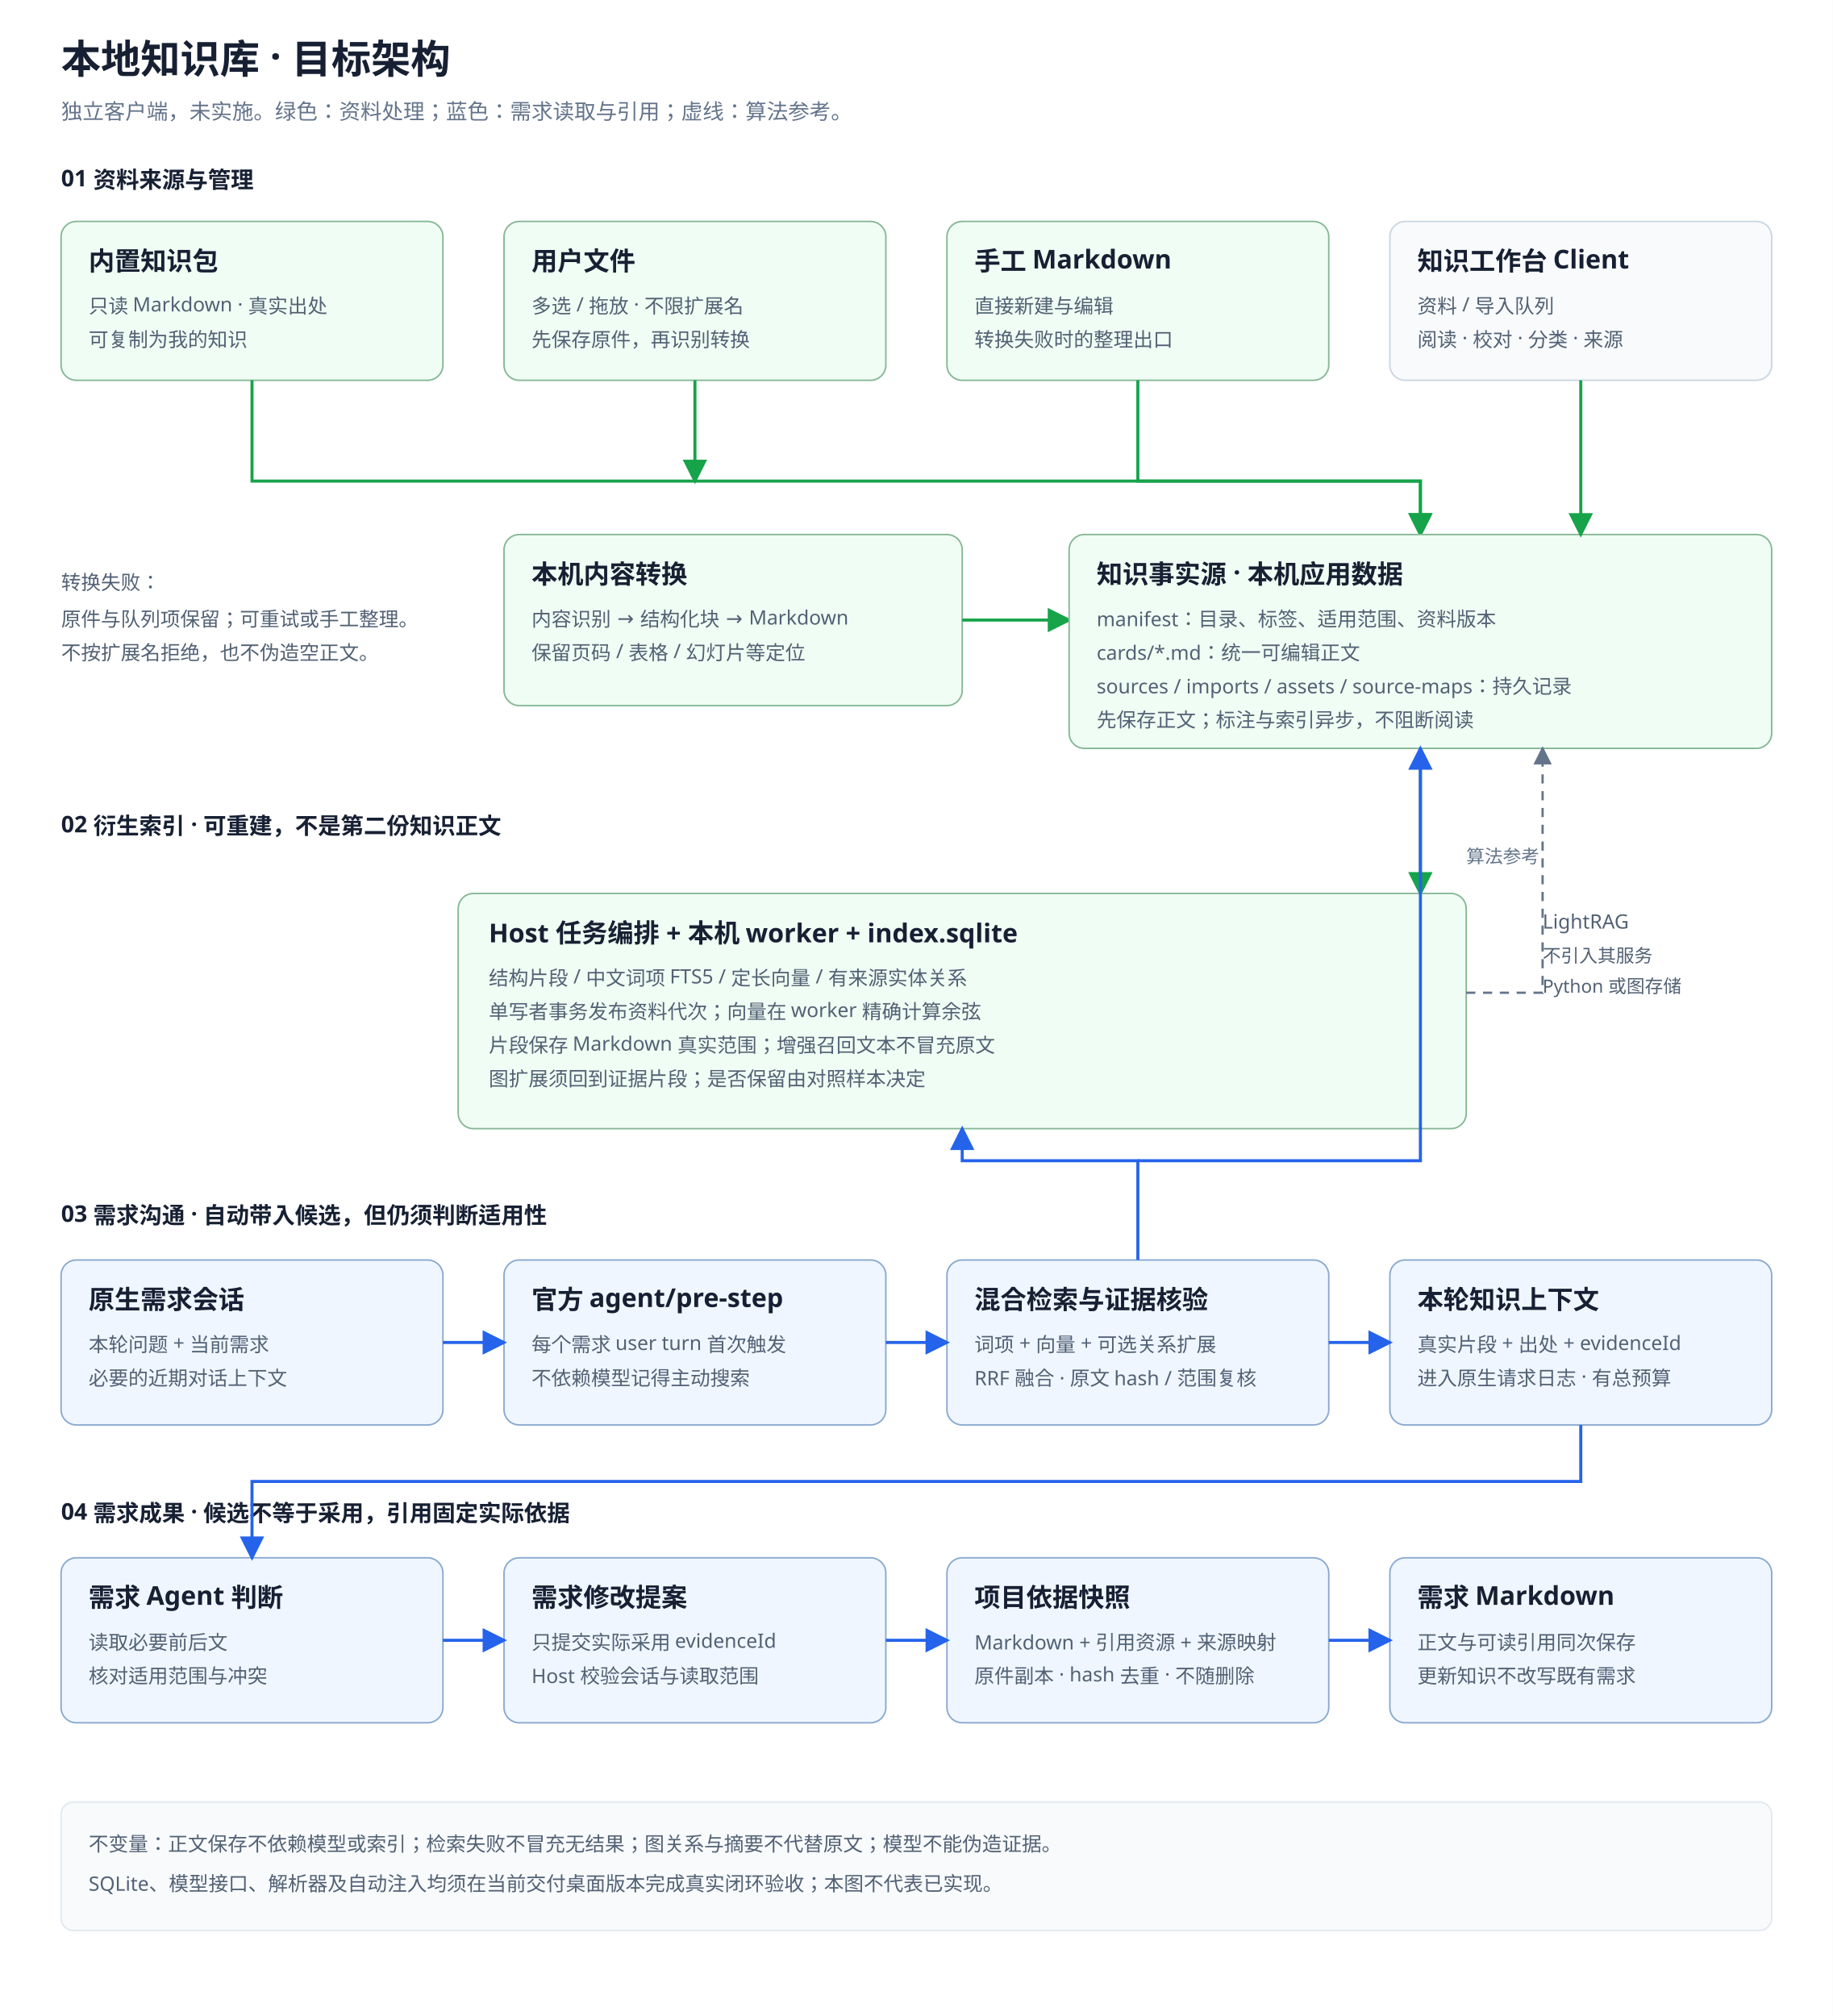
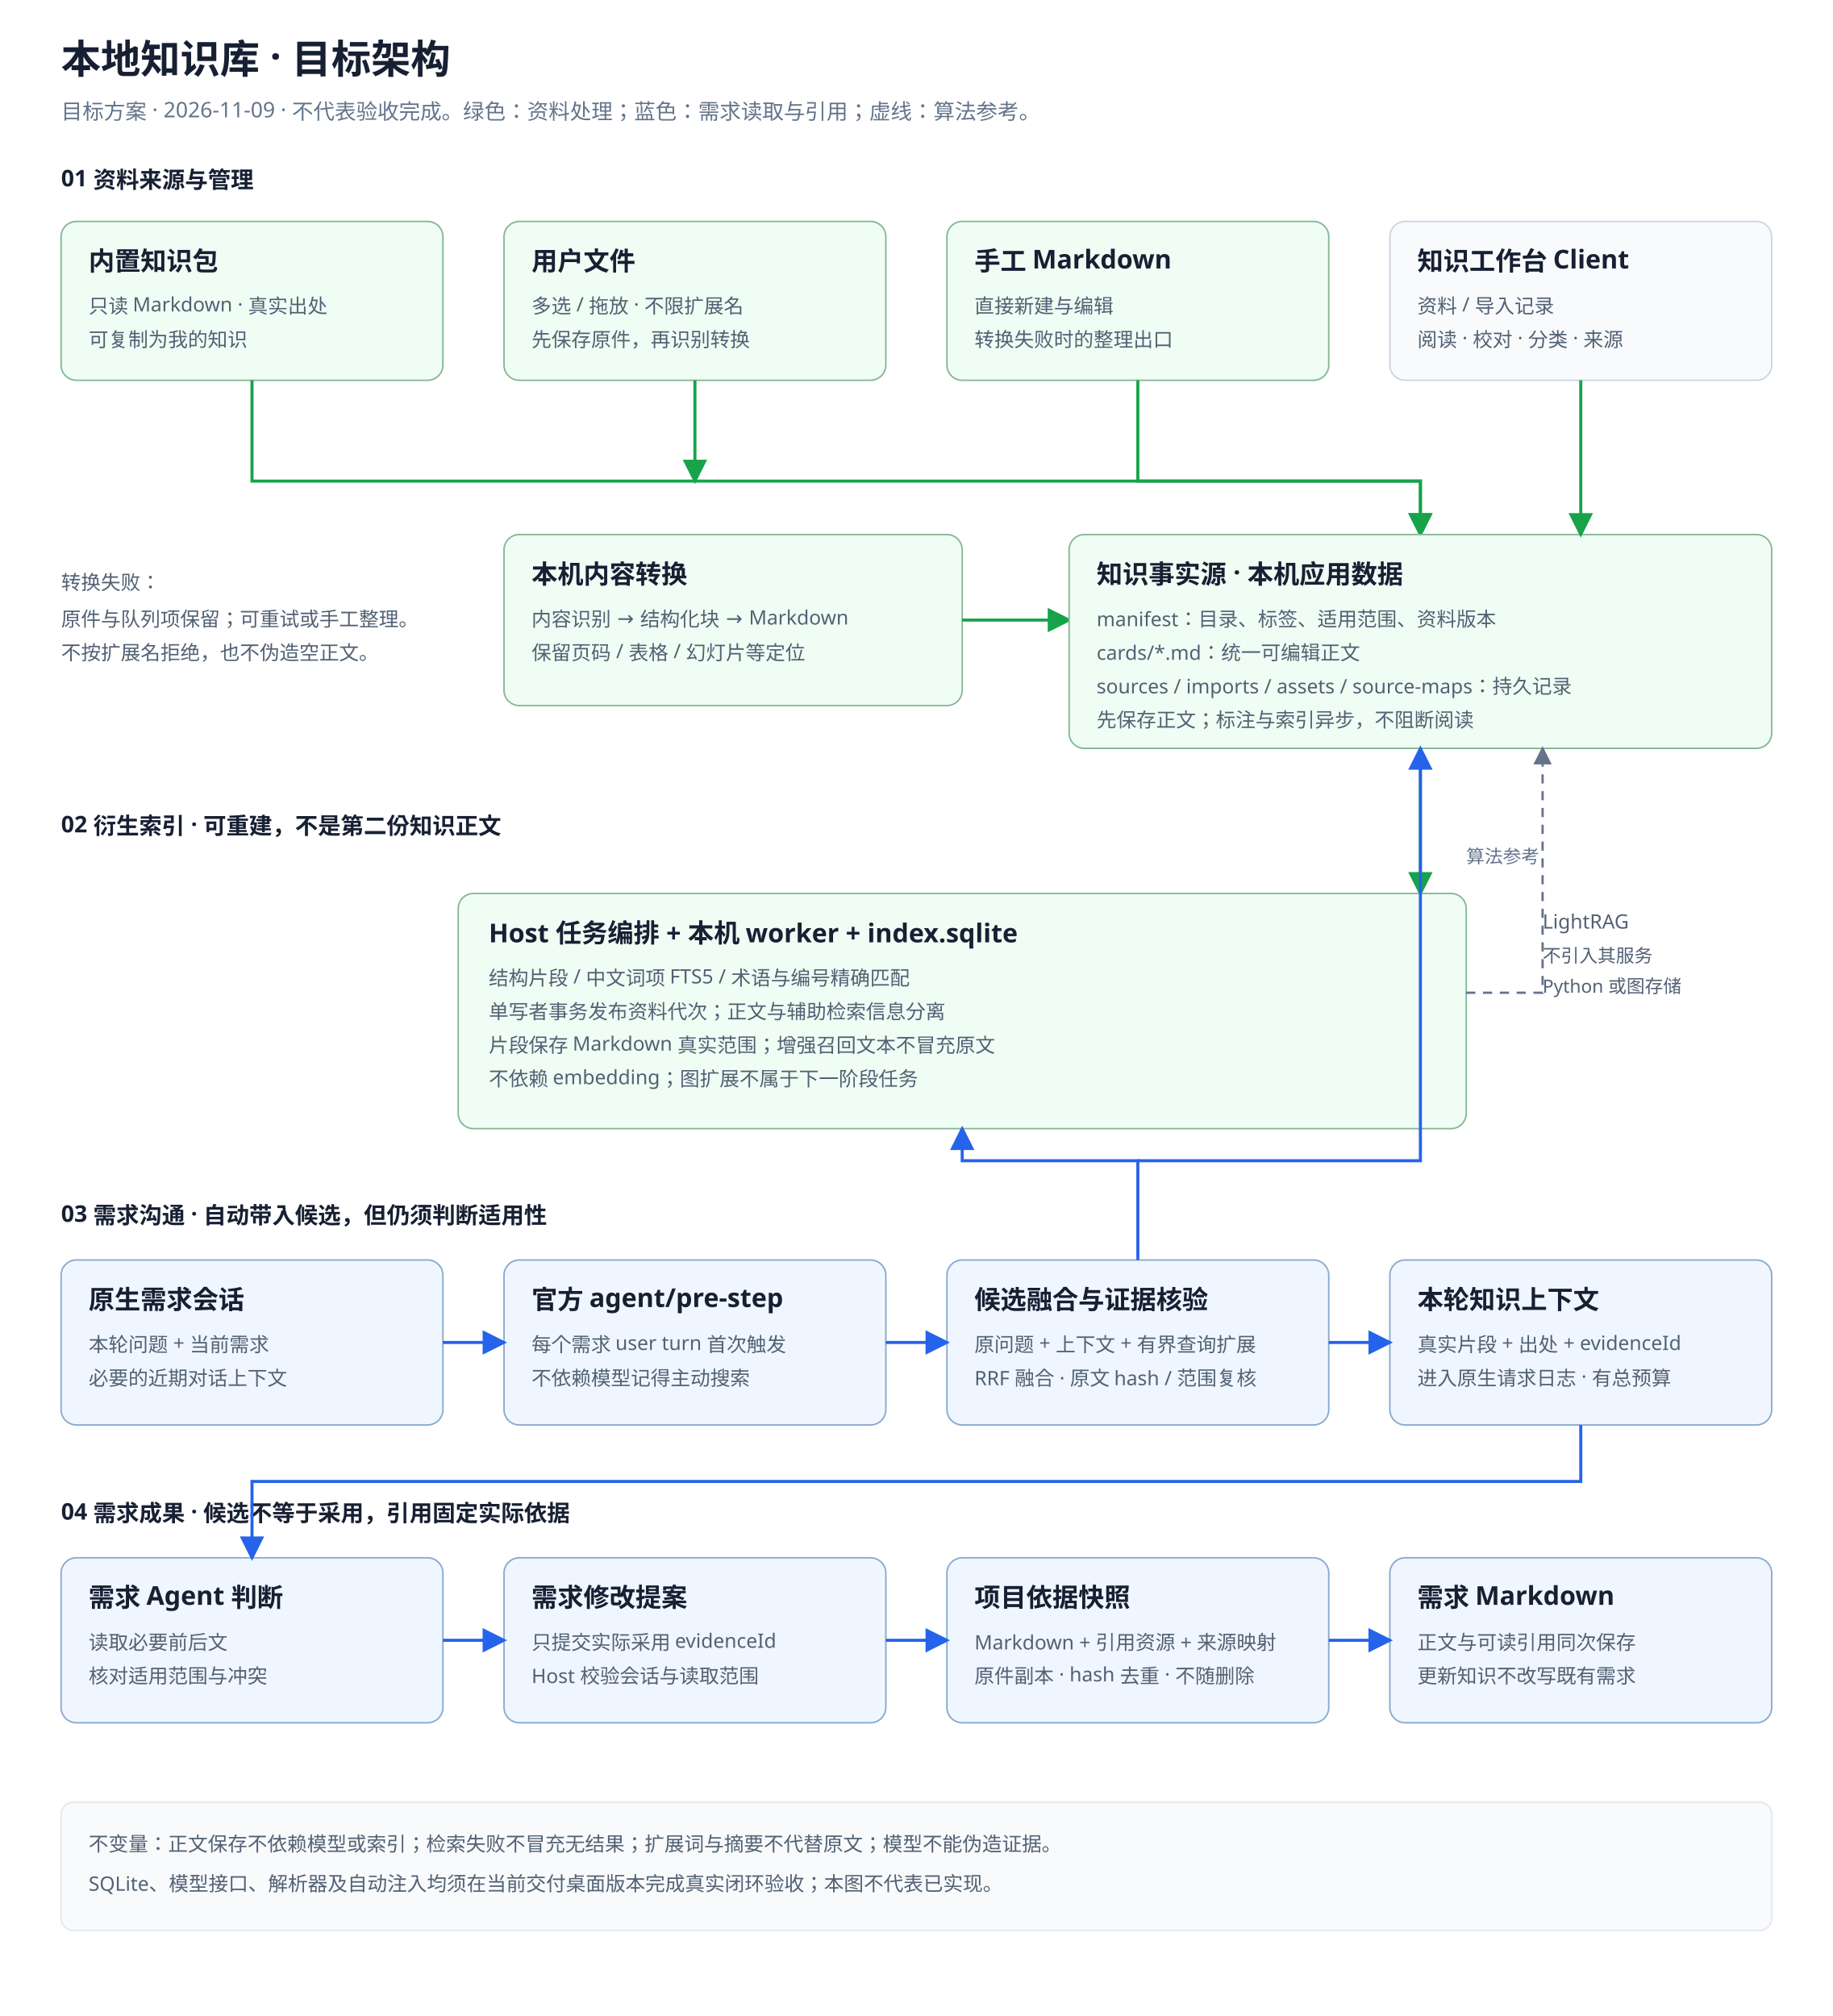
<svg xmlns="http://www.w3.org/2000/svg" width="1200" height="1320" viewBox="0 0 1200 1320" role="img" aria-labelledby="title desc">
  <defs>
    <marker id="blue" markerWidth="8" markerHeight="8" refX="7" refY="4" orient="auto">
      <path d="M0 0 L8 4 L0 8Z" fill="#2563eb" />
    </marker>
    <marker id="green" markerWidth="8" markerHeight="8" refX="7" refY="4" orient="auto">
      <path d="M0 0 L8 4 L0 8Z" fill="#16a34a" />
    </marker>
    <marker id="gray" markerWidth="8" markerHeight="8" refX="7" refY="4" orient="auto">
      <path d="M0 0 L8 4 L0 8Z" fill="#64748b" />
    </marker>
  </defs>
  <rect width="1200" height="1320" fill="white" />
  <g font-family="Microsoft YaHei, sans-serif" fill="#172033">
    <text x="40" y="48" font-size="26" font-weight="600">本地知识库 · 目标架构</text>
-     <text x="40" y="78" font-size="14" fill="#64748b">独立客户端，未实施。绿色：资料处理；蓝色：需求读取与引用；虚线：算法参考。</text>
+     <text x="40" y="78" font-size="14" fill="#64748b">目标方案 · 2026-11-09 · 不代表验收完成。绿色：资料处理；蓝色：需求读取与引用；虚线：算法参考。</text>
    <text x="40" y="122" font-size="15" font-weight="600">01 资料来源与管理</text>
    <rect x="40" y="145" width="250" height="104" rx="10" fill="#f0fdf4" stroke="#86b795" />
    <text x="58" y="177" font-size="17" font-weight="600">内置知识包</text>
    <text x="58" y="205" font-size="13" fill="#526174">只读 Markdown · 真实出处</text>
    <text x="58" y="227" font-size="13" fill="#526174">可复制为我的知识</text>
    <rect x="330" y="145" width="250" height="104" rx="10" fill="#f0fdf4" stroke="#86b795" />
    <text x="348" y="177" font-size="17" font-weight="600">用户文件</text>
    <text x="348" y="205" font-size="13" fill="#526174">多选 / 拖放 · 不限扩展名</text>
    <text x="348" y="227" font-size="13" fill="#526174">先保存原件，再识别转换</text>
    <rect x="620" y="145" width="250" height="104" rx="10" fill="#f0fdf4" stroke="#86b795" />
    <text x="638" y="177" font-size="17" font-weight="600">手工 Markdown</text>
    <text x="638" y="205" font-size="13" fill="#526174">直接新建与编辑</text>
    <text x="638" y="227" font-size="13" fill="#526174">转换失败时的整理出口</text>
    <rect x="910" y="145" width="250" height="104" rx="10" fill="#f8fafc" stroke="#cbd5e1" />
    <text x="928" y="177" font-size="17" font-weight="600">知识工作台 Client</text>
-     <text x="928" y="205" font-size="13" fill="#526174">资料 / 导入队列</text>
+     <text x="928" y="205" font-size="13" fill="#526174">资料 / 导入记录</text>
    <text x="928" y="227" font-size="13" fill="#526174">阅读 · 校对 · 分类 · 来源</text>
    <path d="M455 249 L455 315" stroke="#16a34a" stroke-width="2" marker-end="url(#green)" />
    <path d="M745 249 L745 315 L930 315 L930 350" stroke="#16a34a" stroke-width="2" fill="none" marker-end="url(#green)" />
    <path d="M165 249 L165 315 L930 315 L930 350" stroke="#16a34a" stroke-width="2" fill="none" marker-end="url(#green)" />
    <rect x="330" y="350" width="300" height="112" rx="10" fill="#f0fdf4" stroke="#86b795" />
    <text x="348" y="382" font-size="17" font-weight="600">本机内容转换</text>
    <text x="348" y="410" font-size="13" fill="#526174">内容识别 → 结构化块 → Markdown</text>
    <text x="348" y="432" font-size="13" fill="#526174">保留页码 / 表格 / 幻灯片等定位</text>
    <text x="40" y="386" font-size="13" fill="#526174">转换失败：</text>
    <text x="40" y="410" font-size="13" fill="#526174">原件与队列项保留；可重试或手工整理。</text>
    <text x="40" y="432" font-size="13" fill="#526174">不按扩展名拒绝，也不伪造空正文。</text>
    <path d="M630 406 L700 406" stroke="#16a34a" stroke-width="2" marker-end="url(#green)" />
    <rect x="700" y="350" width="460" height="140" rx="10" fill="#f0fdf4" stroke="#86b795" />
    <text x="718" y="382" font-size="17" font-weight="600">知识事实源 · 本机应用数据</text>
    <text x="718" y="410" font-size="13" fill="#526174">manifest：目录、标签、适用范围、资料版本</text>
    <text x="718" y="432" font-size="13" fill="#526174">cards/*.md：统一可编辑正文</text>
    <text x="718" y="454" font-size="13" fill="#526174">sources / imports / assets / source-maps：持久记录</text>
    <text x="718" y="476" font-size="13" fill="#526174">先保存正文；标注与索引异步，不阻断阅读</text>
    <path d="M1035 249 L1035 350" stroke="#16a34a" stroke-width="2" marker-end="url(#green)" />
    <text x="40" y="545" font-size="15" font-weight="600">02 衍生索引 · 可重建，不是第二份知识正文</text>
    <path d="M930 490 L930 585" stroke="#16a34a" stroke-width="2" marker-end="url(#green)" />
    <rect x="300" y="585" width="660" height="154" rx="10" fill="#f0fdf4" stroke="#86b795" />
    <text x="320" y="617" font-size="17" font-weight="600">Host 任务编排 + 本机 worker + index.sqlite</text>
-     <text x="320" y="645" font-size="13" fill="#526174">结构片段 / 中文词项 FTS5 / 定长向量 / 有来源实体关系</text>
-     <text x="320" y="667" font-size="13" fill="#526174">单写者事务发布资料代次；向量在 worker 精确计算余弦</text>
+     <text x="320" y="645" font-size="13" fill="#526174">结构片段 / 中文词项 FTS5 / 术语与编号精确匹配</text>
+     <text x="320" y="667" font-size="13" fill="#526174">单写者事务发布资料代次；正文与辅助检索信息分离</text>
    <text x="320" y="689" font-size="13" fill="#526174">片段保存 Markdown 真实范围；增强召回文本不冒充原文</text>
-     <text x="320" y="711" font-size="13" fill="#526174">图扩展须回到证据片段；是否保留由对照样本决定</text>
+     <text x="320" y="711" font-size="13" fill="#526174">不依赖 embedding；图扩展不属于下一阶段任务</text>
    <path d="M960 650 L1010 650 L1010 490" stroke="#64748b" stroke-width="1.5" stroke-dasharray="6 5" fill="none" marker-end="url(#gray)" />
    <text x="984" y="565" font-size="12" fill="#64748b" text-anchor="middle">算法参考</text>
    <text x="1010" y="608" font-size="13" fill="#526174">LightRAG</text>
    <text x="1010" y="630" font-size="12" fill="#526174">不引入其服务</text>
    <text x="1010" y="650" font-size="12" fill="#526174">Python 或图存储</text>
    <text x="40" y="800" font-size="15" font-weight="600">03 需求沟通 · 自动带入候选，但仍须判断适用性</text>
    <rect x="40" y="825" width="250" height="108" rx="10" fill="#eff6ff" stroke="#8aa9cf" />
    <text x="58" y="857" font-size="17" font-weight="600">原生需求会话</text>
    <text x="58" y="885" font-size="13" fill="#526174">本轮问题 + 当前需求</text>
    <text x="58" y="907" font-size="13" fill="#526174">必要的近期对话上下文</text>
    <rect x="330" y="825" width="250" height="108" rx="10" fill="#eff6ff" stroke="#8aa9cf" />
    <text x="348" y="857" font-size="17" font-weight="600">官方 agent/pre-step</text>
    <text x="348" y="885" font-size="13" fill="#526174">每个需求 user turn 首次触发</text>
    <text x="348" y="907" font-size="13" fill="#526174">不依赖模型记得主动搜索</text>
    <rect x="620" y="825" width="250" height="108" rx="10" fill="#eff6ff" stroke="#8aa9cf" />
-     <text x="638" y="857" font-size="17" font-weight="600">混合检索与证据核验</text>
-     <text x="638" y="885" font-size="13" fill="#526174">词项 + 向量 + 可选关系扩展</text>
+     <text x="638" y="857" font-size="17" font-weight="600">候选融合与证据核验</text>
+     <text x="638" y="885" font-size="13" fill="#526174">原问题 + 上下文 + 有界查询扩展</text>
    <text x="638" y="907" font-size="13" fill="#526174">RRF 融合 · 原文 hash / 范围复核</text>
    <rect x="910" y="825" width="250" height="108" rx="10" fill="#eff6ff" stroke="#8aa9cf" />
    <text x="928" y="857" font-size="17" font-weight="600">本轮知识上下文</text>
    <text x="928" y="885" font-size="13" fill="#526174">真实片段 + 出处 + evidenceId</text>
    <text x="928" y="907" font-size="13" fill="#526174">进入原生请求日志 · 有总预算</text>
    <path d="M290 879 L330 879" stroke="#2563eb" stroke-width="2" marker-end="url(#blue)" />
    <path d="M580 879 L620 879" stroke="#2563eb" stroke-width="2" marker-end="url(#blue)" />
    <path d="M870 879 L910 879" stroke="#2563eb" stroke-width="2" marker-end="url(#blue)" />
    <path d="M745 825 L745 760 L630 760 L630 739" stroke="#2563eb" stroke-width="2" fill="none" marker-end="url(#blue)" />
    <path d="M745 760 L930 760 L930 490" stroke="#2563eb" stroke-width="2" fill="none" marker-end="url(#blue)" />
    <text x="40" y="995" font-size="15" font-weight="600">04 需求成果 · 候选不等于采用，引用固定实际依据</text>
    <rect x="40" y="1020" width="250" height="108" rx="10" fill="#eff6ff" stroke="#8aa9cf" />
    <text x="58" y="1052" font-size="17" font-weight="600">需求 Agent 判断</text>
    <text x="58" y="1080" font-size="13" fill="#526174">读取必要前后文</text>
    <text x="58" y="1102" font-size="13" fill="#526174">核对适用范围与冲突</text>
    <rect x="330" y="1020" width="250" height="108" rx="10" fill="#eff6ff" stroke="#8aa9cf" />
    <text x="348" y="1052" font-size="17" font-weight="600">需求修改提案</text>
    <text x="348" y="1080" font-size="13" fill="#526174">只提交实际采用 evidenceId</text>
    <text x="348" y="1102" font-size="13" fill="#526174">Host 校验会话与读取范围</text>
    <rect x="620" y="1020" width="250" height="108" rx="10" fill="#eff6ff" stroke="#8aa9cf" />
    <text x="638" y="1052" font-size="17" font-weight="600">项目依据快照</text>
    <text x="638" y="1080" font-size="13" fill="#526174">Markdown + 引用资源 + 来源映射</text>
    <text x="638" y="1102" font-size="13" fill="#526174">原件副本 · hash 去重 · 不随删除</text>
    <rect x="910" y="1020" width="250" height="108" rx="10" fill="#eff6ff" stroke="#8aa9cf" />
    <text x="928" y="1052" font-size="17" font-weight="600">需求 Markdown</text>
    <text x="928" y="1080" font-size="13" fill="#526174">正文与可读引用同次保存</text>
    <text x="928" y="1102" font-size="13" fill="#526174">更新知识不改写既有需求</text>
    <path d="M290 1074 L330 1074" stroke="#2563eb" stroke-width="2" marker-end="url(#blue)" />
    <path d="M580 1074 L620 1074" stroke="#2563eb" stroke-width="2" marker-end="url(#blue)" />
    <path d="M870 1074 L910 1074" stroke="#2563eb" stroke-width="2" marker-end="url(#blue)" />
    <path d="M1035 933 L1035 970 L165 970 L165 1020" stroke="#2563eb" stroke-width="2" fill="none" marker-end="url(#blue)" />
    <rect x="40" y="1180" width="1120" height="84" rx="8" fill="#f8fafc" stroke="#e2e8f0" />
-     <text x="58" y="1212" font-size="13" fill="#526174">不变量：正文保存不依赖模型或索引；检索失败不冒充无结果；图关系与摘要不代替原文；模型不能伪造证据。</text>
+     <text x="58" y="1212" font-size="13" fill="#526174">不变量：正文保存不依赖模型或索引；检索失败不冒充无结果；扩展词与摘要不代替原文；模型不能伪造证据。</text>
    <text x="58" y="1238" font-size="13" fill="#526174">SQLite、模型接口、解析器及自动注入均须在当前交付桌面版本完成真实闭环验收；本图不代表已实现。</text>
  </g>
</svg>
